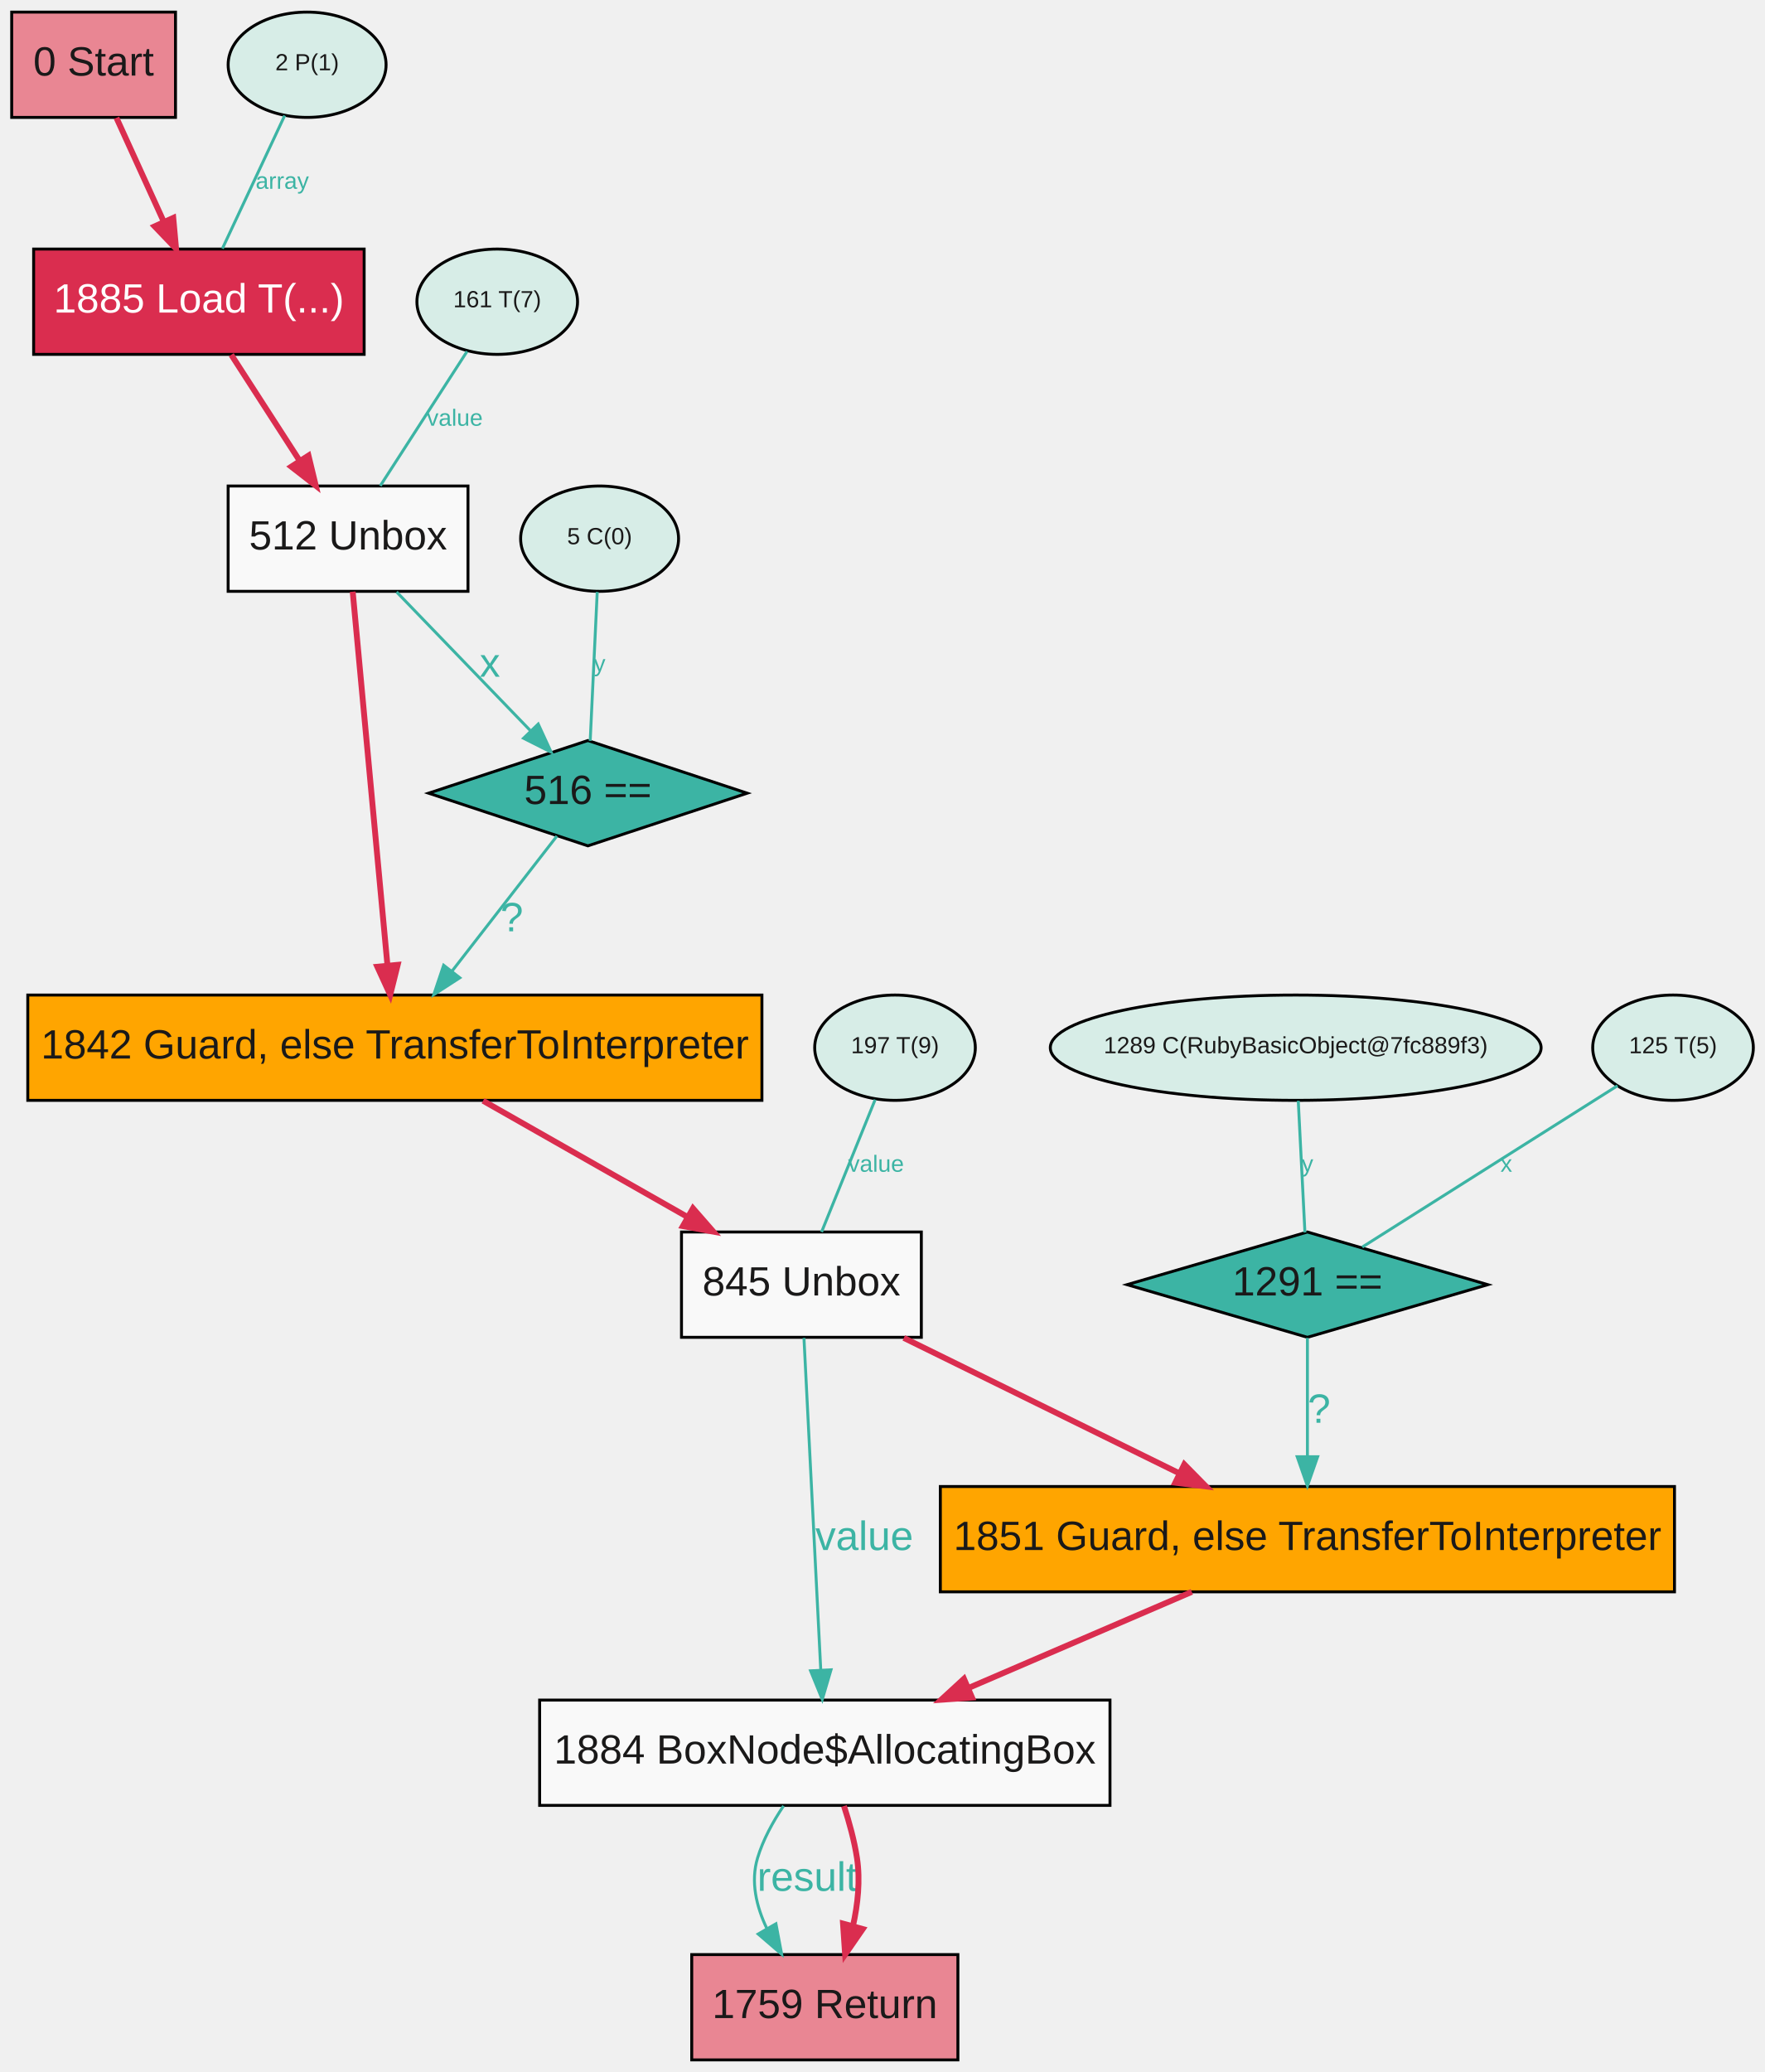
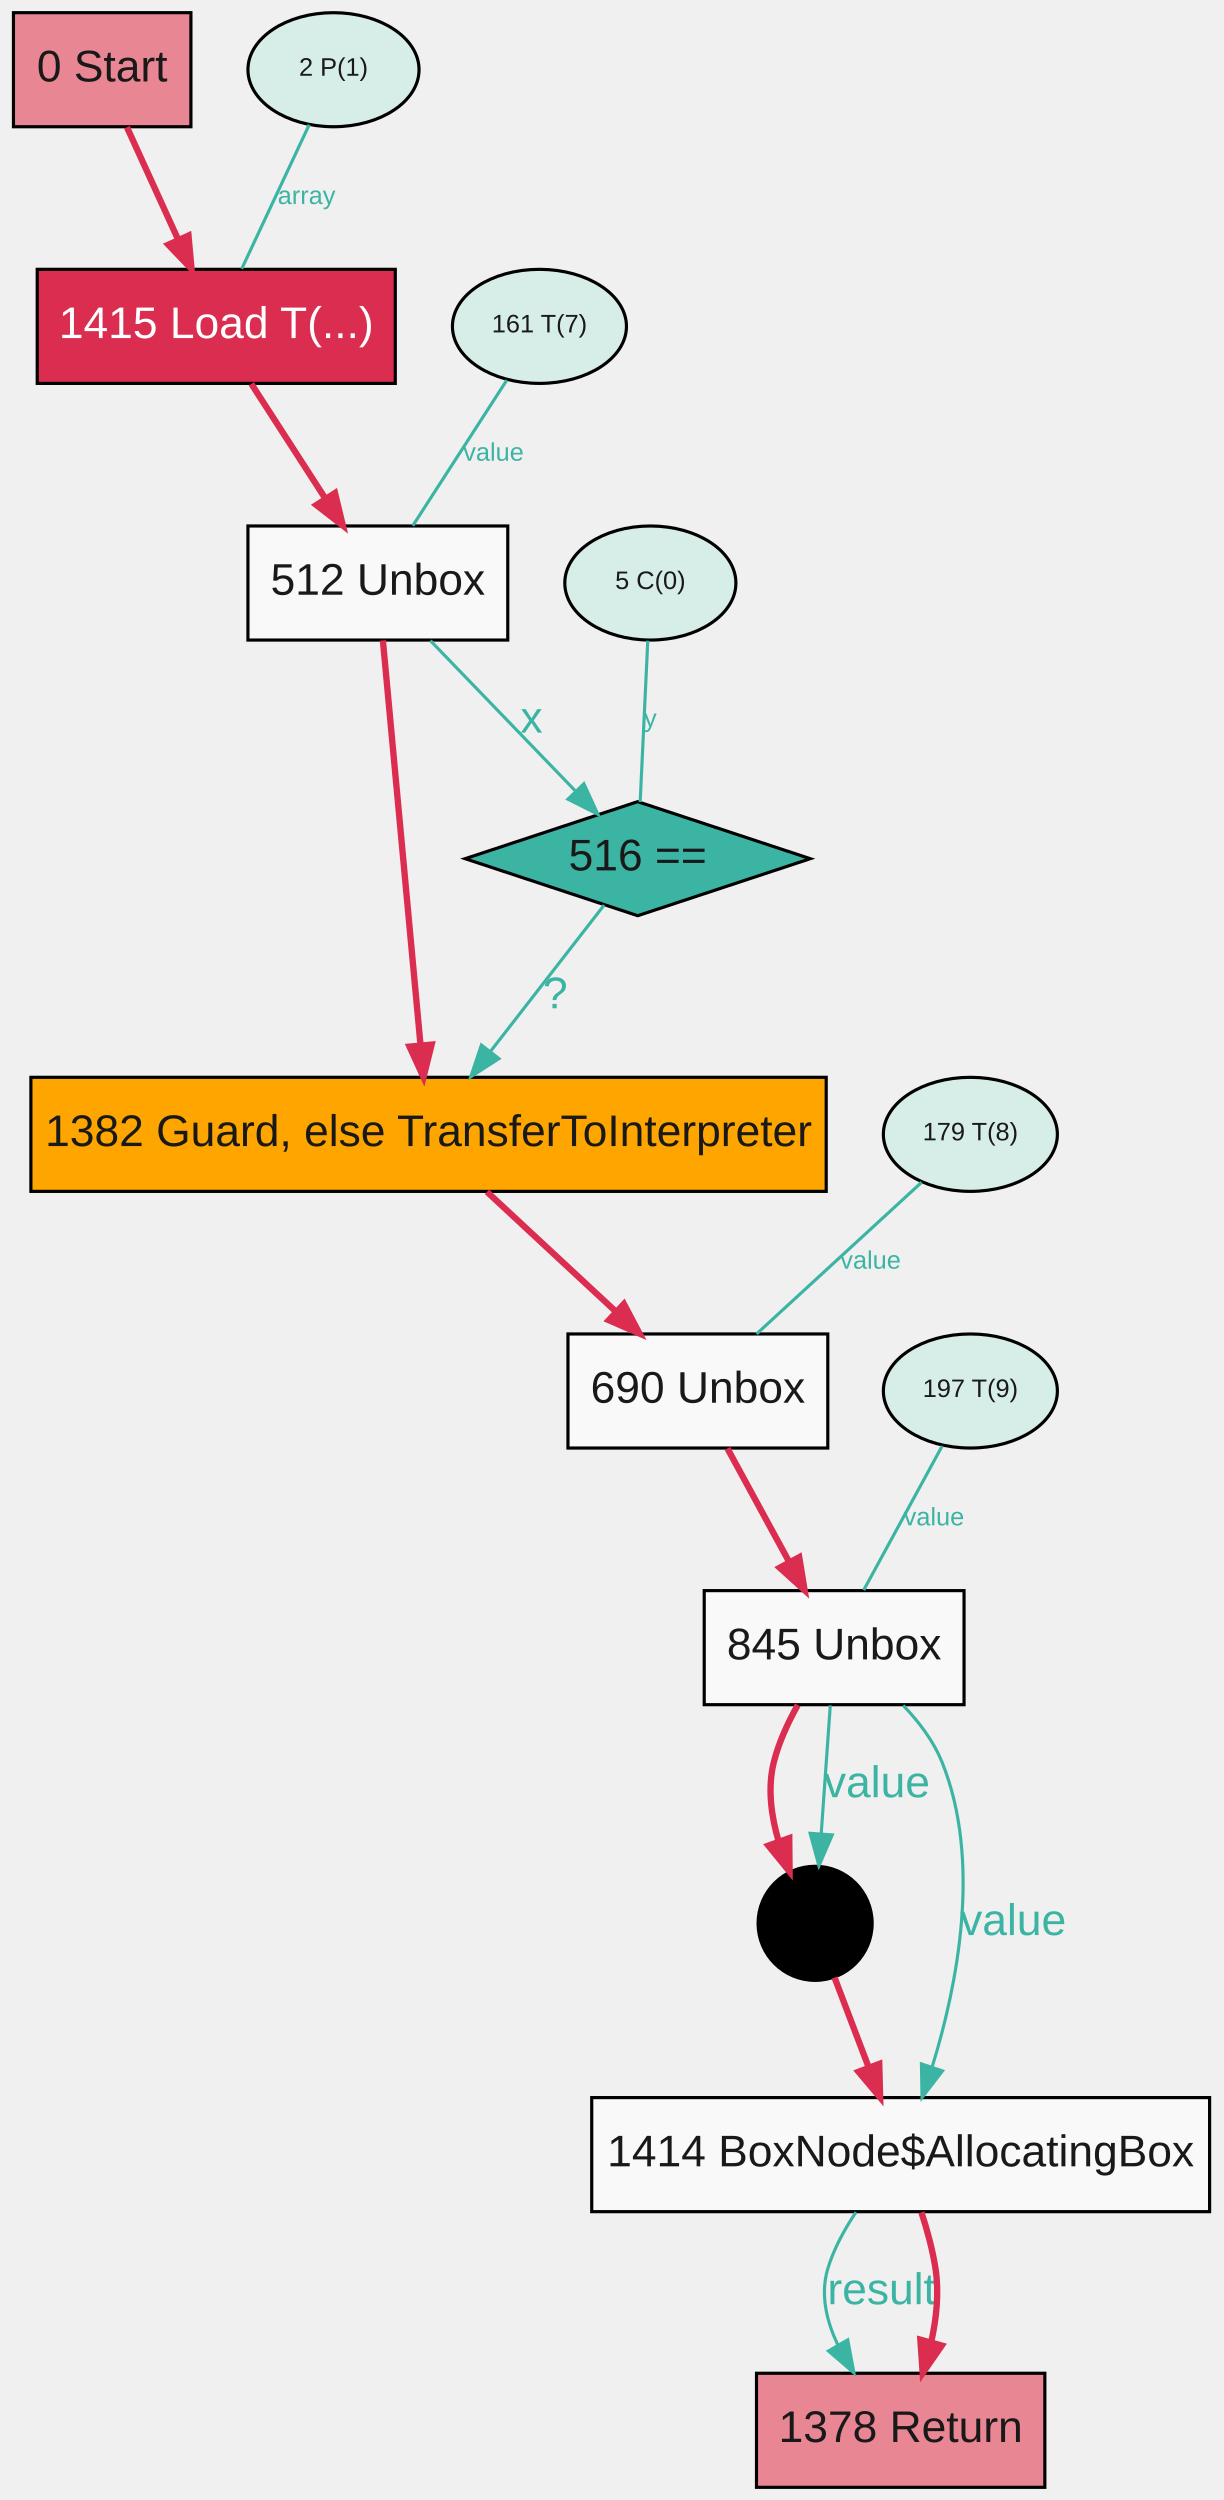
- <svg xmlns="http://www.w3.org/2000/svg" width="603pt" height="708pt" viewBox="0.00 0.00 603.23 708.00">
-   <g id="graph0" class="graph" transform="scale(1 1) rotate(0) translate(4 704)">
+ <svg xmlns="http://www.w3.org/2000/svg" width="386pt" height="789pt" viewBox="0.00 0.00 385.50 789.00">
+   <g id="graph0" class="graph" transform="scale(1 1) rotate(0) translate(4 785)">
    <g id="node1" class="node">
-       <polygon fill="#e98693" stroke="black" points="56,-700 0,-700 0,-664 56,-664 56,-700" />
-       <text text-anchor="middle" x="28" y="-678.3" font-family="Arial" font-size="14.00" fill="#1a1919">0 Start</text>
+       <polygon fill="#e98693" stroke="black" points="56,-781 0,-781 0,-745 56,-745 56,-781" />
+       <text text-anchor="middle" x="28" y="-759.3" font-family="Arial" font-size="14.00" fill="#1a1919">0 Start</text>
    </g>
    <g id="node10" class="node">
-       <polygon fill="#da2d4f" stroke="black" points="120.5,-619 7.5,-619 7.5,-583 120.5,-583 120.5,-619" />
-       <text text-anchor="middle" x="64" y="-597.3" font-family="Arial" font-size="14.00" fill="#ffffff">1885 Load T(...)</text>
+       <polygon fill="#da2d4f" stroke="black" points="120.5,-700 7.5,-700 7.5,-664 120.5,-664 120.5,-700" />
+       <text text-anchor="middle" x="64" y="-678.3" font-family="Arial" font-size="14.00" fill="#ffffff">1415 Load T(...)</text>
    </g>
    <g id="edge17" class="edge">
-       <path fill="none" stroke="#da2d4f" stroke-width="2" d="M35.81,-663.86C40.53,-653.51 46.64,-640.1 51.96,-628.41" />
-       <polygon fill="#da2d4f" stroke="#da2d4f" stroke-width="2" points="55.24,-629.66 56.2,-619.11 48.87,-626.76 55.24,-629.66" />
+       <path fill="none" stroke="#da2d4f" stroke-width="2" d="M35.81,-744.86C40.53,-734.51 46.64,-721.1 51.96,-709.41" />
+       <polygon fill="#da2d4f" stroke="#da2d4f" stroke-width="2" points="55.24,-710.66 56.2,-700.11 48.87,-707.76 55.24,-710.66" />
    </g>
    <g id="node2" class="node">
-       <polygon fill="#f9f9f9" stroke="black" points="156,-538 74,-538 74,-502 156,-502 156,-538" />
-       <text text-anchor="middle" x="115" y="-516.3" font-family="Arial" font-size="14.00" fill="#1a1919">512 Unbox</text>
+       <polygon fill="#f9f9f9" stroke="black" points="156,-619 74,-619 74,-583 156,-583 156,-619" />
+       <text text-anchor="middle" x="115" y="-597.3" font-family="Arial" font-size="14.00" fill="#1a1919">512 Unbox</text>
    </g>
    <g id="node3" class="node">
-       <polygon fill="#3cb4a4" stroke="black" points="197,-451 142.54,-433 197,-415 251.46,-433 197,-451" />
-       <text text-anchor="middle" x="197" y="-429.3" font-family="Arial" font-size="14.00" fill="#1a1919">516 ==</text>
+       <polygon fill="#3cb4a4" stroke="black" points="197,-532 142.54,-514 197,-496 251.46,-514 197,-532" />
+       <text text-anchor="middle" x="197" y="-510.3" font-family="Arial" font-size="14.00" fill="#1a1919">516 ==</text>
    </g>
    <g id="edge2" class="edge">
-       <path fill="none" stroke="#3cb4a4" d="M131.59,-501.8C144.78,-488.13 163.27,-468.97 177.22,-454.5" />
-       <polygon fill="#3cb4a4" stroke="#3cb4a4" points="180.02,-456.64 184.45,-447.01 174.99,-451.78 180.02,-456.64" />
-       <text text-anchor="middle" x="163.5" y="-472.8" font-family="arial" font-size="14.00" fill="#3cb4a4">x</text>
+       <path fill="none" stroke="#3cb4a4" d="M131.59,-582.8C144.78,-569.13 163.27,-549.97 177.22,-535.5" />
+       <polygon fill="#3cb4a4" stroke="#3cb4a4" points="180.02,-537.64 184.45,-528.01 174.99,-532.78 180.02,-537.64" />
+       <text text-anchor="middle" x="163.5" y="-553.8" font-family="arial" font-size="14.00" fill="#3cb4a4">x</text>
+     </g>
+     <g id="node8" class="node">
+       <polygon fill="#ffa500" stroke="black" points="256.5,-445 5.5,-445 5.5,-409 256.5,-409 256.5,-445" />
+       <text text-anchor="middle" x="131" y="-423.3" font-family="Arial" font-size="14.00" fill="#1a1919">1382 Guard, else TransferToInterpreter</text>
+     </g>
+     <g id="edge1" class="edge">
+       <path fill="none" stroke="#da2d4f" stroke-width="2" d="M116.59,-582.88C119.37,-553 125.13,-491.11 128.46,-455.27" />
+       <polygon fill="#da2d4f" stroke="#da2d4f" stroke-width="2" points="131.97,-455.33 129.41,-445.05 125,-454.68 131.97,-455.33" />
+     </g>
+     <g id="edge9" class="edge">
+       <path fill="none" stroke="#3cb4a4" d="M186.4,-499.34C176.74,-486.91 162.25,-468.24 150.5,-453.12" />
+       <polygon fill="#3cb4a4" stroke="#3cb4a4" points="153.21,-450.9 144.31,-445.15 147.68,-455.19 153.21,-450.9" />
+       <text text-anchor="middle" x="171" y="-466.8" font-family="arial" font-size="14.00" fill="#3cb4a4">?</text>
+     </g>
+     <g id="node4" class="node">
+       <polygon fill="#f9f9f9" stroke="black" points="257,-364 175,-364 175,-328 257,-328 257,-364" />
+       <text text-anchor="middle" x="216" y="-342.3" font-family="Arial" font-size="14.00" fill="#1a1919">690 Unbox</text>
+     </g>
+     <g id="node5" class="node">
+       <polygon fill="#f9f9f9" stroke="black" points="300,-283 218,-283 218,-247 300,-247 300,-283" />
+       <text text-anchor="middle" x="259" y="-261.3" font-family="Arial" font-size="14.00" fill="#1a1919">845 Unbox</text>
+     </g>
+     <g id="edge4" class="edge">
+       <path fill="none" stroke="#da2d4f" stroke-width="2" d="M225.33,-327.86C231.02,-317.4 238.41,-303.83 244.81,-292.06" />
+       <polygon fill="#da2d4f" stroke="#da2d4f" stroke-width="2" points="247.98,-293.56 249.69,-283.11 241.83,-290.22 247.98,-293.56" />
+     </g>
+     <g id="node6" class="node">
+       <ellipse fill="black" stroke="black" cx="253" cy="-178" rx="18" ry="18" />
+     </g>
+     <g id="edge5" class="edge">
+       <path fill="none" stroke="#da2d4f" stroke-width="2" d="M247.53,-246.9C244.46,-241.42 241.57,-235.17 240,-229 237.92,-220.81 239.13,-211.87 241.49,-203.85" />
+       <polygon fill="#da2d4f" stroke="#da2d4f" stroke-width="2" points="244.84,-204.9 244.94,-194.31 238.25,-202.52 244.84,-204.9" />
+     </g>
+     <g id="edge6" class="edge">
+       <path fill="none" stroke="#3cb4a4" d="M257.79,-246.8C256.96,-235.16 255.86,-219.55 254.92,-206.24" />
+       <polygon fill="#3cb4a4" stroke="#3cb4a4" points="258.41,-205.9 254.21,-196.18 251.43,-206.4 258.41,-205.9" />
+       <text text-anchor="middle" x="272.5" y="-217.8" font-family="arial" font-size="14.00" fill="#3cb4a4">value</text>
+     </g>
+     <g id="node9" class="node">
+       <polygon fill="#f9f9f9" stroke="black" points="377.5,-123 182.5,-123 182.5,-87 377.5,-87 377.5,-123" />
+       <text text-anchor="middle" x="280" y="-101.3" font-family="Arial" font-size="14.00" fill="#1a1919">1414 BoxNode$AllocatingBox</text>
+     </g>
+     <g id="edge11" class="edge">
+       <path fill="none" stroke="#3cb4a4" d="M280.8,-246.76C285.74,-241.63 290.32,-235.59 293,-229 305.7,-197.7 297.88,-158.41 289.97,-132.78" />
+       <polygon fill="#3cb4a4" stroke="#3cb4a4" points="293.2,-131.42 286.74,-123.02 286.56,-133.62 293.2,-131.42" />
+       <text text-anchor="middle" x="315.5" y="-174.3" font-family="arial" font-size="14.00" fill="#3cb4a4">value</text>
+     </g>
+     <g id="edge7" class="edge">
+       <path fill="none" stroke="#da2d4f" stroke-width="2" d="M259.13,-160.89C262.31,-152.51 266.29,-142.05 269.92,-132.51" />
+       <polygon fill="#da2d4f" stroke="#da2d4f" stroke-width="2" points="273.24,-133.63 273.52,-123.04 266.7,-131.14 273.24,-133.63" />
    </g>
    <g id="node7" class="node">
-       <polygon fill="#ffa500" stroke="black" points="256.5,-364 5.5,-364 5.5,-328 256.5,-328 256.5,-364" />
-       <text text-anchor="middle" x="131" y="-342.3" font-family="Arial" font-size="14.00" fill="#1a1919">1842 Guard, else TransferToInterpreter</text>
+       <polygon fill="#e98693" stroke="black" points="325.5,-36 234.5,-36 234.5,0 325.5,0 325.5,-36" />
+       <text text-anchor="middle" x="280" y="-14.3" font-family="Arial" font-size="14.00" fill="#1a1919">1378 Return</text>
    </g>
-     <g id="edge1" class="edge">
-       <path fill="none" stroke="#da2d4f" stroke-width="2" d="M116.59,-501.88C119.37,-472 125.13,-410.11 128.46,-374.27" />
-       <polygon fill="#da2d4f" stroke="#da2d4f" stroke-width="2" points="131.97,-374.33 129.41,-364.05 125,-373.68 131.97,-374.33" />
-     </g>
-     <g id="edge7" class="edge">
-       <path fill="none" stroke="#3cb4a4" d="M186.4,-418.34C176.74,-405.91 162.25,-387.24 150.5,-372.12" />
-       <polygon fill="#3cb4a4" stroke="#3cb4a4" points="153.21,-369.9 144.31,-364.15 147.68,-374.19 153.21,-369.9" />
-       <text text-anchor="middle" x="171" y="-385.8" font-family="arial" font-size="14.00" fill="#3cb4a4">?</text>
-     </g>
-     <g id="node4" class="node">
-       <polygon fill="#f9f9f9" stroke="black" points="311,-283 229,-283 229,-247 311,-247 311,-283" />
-       <text text-anchor="middle" x="270" y="-261.3" font-family="Arial" font-size="14.00" fill="#1a1919">845 Unbox</text>
-     </g>
-     <g id="node8" class="node">
-       <polygon fill="#ffa500" stroke="black" points="568.5,-196 317.5,-196 317.5,-160 568.5,-160 568.5,-196" />
-       <text text-anchor="middle" x="443" y="-174.3" font-family="Arial" font-size="14.00" fill="#1a1919">1851 Guard, else TransferToInterpreter</text>
-     </g>
-     <g id="edge4" class="edge">
-       <path fill="none" stroke="#da2d4f" stroke-width="2" d="M305.01,-246.8C332.18,-233.45 370.01,-214.86 399.19,-200.52" />
-       <polygon fill="#da2d4f" stroke="#da2d4f" stroke-width="2" points="400.91,-203.58 408.34,-196.03 397.82,-197.3 400.91,-203.58" />
-     </g>
-     <g id="node9" class="node">
-       <polygon fill="#f9f9f9" stroke="black" points="375.5,-123 180.5,-123 180.5,-87 375.5,-87 375.5,-123" />
-       <text text-anchor="middle" x="278" y="-101.3" font-family="Arial" font-size="14.00" fill="#1a1919">1884 BoxNode$AllocatingBox</text>
-     </g>
-     <g id="edge11" class="edge">
-       <path fill="none" stroke="#3cb4a4" d="M270.87,-246.79C272.25,-219.48 274.96,-165.99 276.61,-133.38" />
-       <polygon fill="#3cb4a4" stroke="#3cb4a4" points="280.12,-133.35 277.13,-123.19 273.13,-133 280.12,-133.35" />
-       <text text-anchor="middle" x="291.5" y="-174.3" font-family="arial" font-size="14.00" fill="#3cb4a4">value</text>
-     </g>
-     <g id="node5" class="node">
-       <polygon fill="#3cb4a4" stroke="black" points="443,-283 381.33,-265 443,-247 504.67,-265 443,-283" />
-       <text text-anchor="middle" x="443" y="-261.3" font-family="Arial" font-size="14.00" fill="#1a1919">1291 ==</text>
-     </g>
-     <g id="edge9" class="edge">
-       <path fill="none" stroke="#3cb4a4" d="M443,-246.8C443,-235.16 443,-219.55 443,-206.24" />
-       <polygon fill="#3cb4a4" stroke="#3cb4a4" points="446.5,-206.18 443,-196.18 439.5,-206.18 446.5,-206.18" />
-       <text text-anchor="middle" x="447" y="-217.8" font-family="arial" font-size="14.00" fill="#3cb4a4">?</text>
-     </g>
-     <g id="node6" class="node">
-       <polygon fill="#e98693" stroke="black" points="323.5,-36 232.5,-36 232.5,0 323.5,0 323.5,-36" />
-       <text text-anchor="middle" x="278" y="-14.3" font-family="Arial" font-size="14.00" fill="#1a1919">1759 Return</text>
+     <g id="edge10" class="edge">
+       <path fill="none" stroke="#da2d4f" stroke-width="2" d="M149.44,-408.86C161.36,-397.78 177.04,-383.21 190.19,-370.99" />
+       <polygon fill="#da2d4f" stroke="#da2d4f" stroke-width="2" points="192.65,-373.48 197.59,-364.11 187.88,-368.35 192.65,-373.48" />
    </g>
    <g id="edge8" class="edge">
-       <path fill="none" stroke="#da2d4f" stroke-width="2" d="M161.16,-327.86C181.65,-316.21 208.95,-300.7 231.08,-288.12" />
-       <polygon fill="#da2d4f" stroke="#da2d4f" stroke-width="2" points="232.93,-291.09 239.9,-283.11 229.47,-285.01 232.93,-291.09" />
-     </g>
-     <g id="edge10" class="edge">
-       <path fill="none" stroke="#da2d4f" stroke-width="2" d="M403.48,-159.99C380.59,-150.14 351.57,-137.66 327.2,-127.17" />
-       <polygon fill="#da2d4f" stroke="#da2d4f" stroke-width="2" points="328.34,-123.85 317.77,-123.11 325.57,-130.28 328.34,-123.85" />
-     </g>
-     <g id="edge6" class="edge">
-       <path fill="none" stroke="#3cb4a4" d="M263.9,-86.84C260.28,-81.46 256.88,-75.27 255,-69 252.59,-60.93 254.56,-52.49 258.19,-44.89" />
-       <polygon fill="#3cb4a4" stroke="#3cb4a4" points="261.29,-46.53 263.25,-36.12 255.22,-43.03 261.29,-46.53" />
-       <text text-anchor="middle" x="272" y="-57.8" font-family="arial" font-size="14.00" fill="#3cb4a4">result</text>
+       <path fill="none" stroke="#3cb4a4" d="M265.9,-86.84C262.28,-81.46 258.88,-75.27 257,-69 254.59,-60.93 256.56,-52.49 260.19,-44.89" />
+       <polygon fill="#3cb4a4" stroke="#3cb4a4" points="263.29,-46.53 265.25,-36.12 257.22,-43.03 263.29,-46.53" />
+       <text text-anchor="middle" x="274" y="-57.8" font-family="arial" font-size="14.00" fill="#3cb4a4">result</text>
    </g>
    <g id="edge12" class="edge">
-       <path fill="none" stroke="#da2d4f" stroke-width="2" d="M284.55,-86.8C286.37,-81.21 288.09,-74.92 289,-69 290.17,-61.39 289.29,-53.2 287.61,-45.71" />
-       <polygon fill="#da2d4f" stroke="#da2d4f" stroke-width="2" points="290.97,-44.74 284.94,-36.02 284.22,-46.59 290.97,-44.74" />
+       <path fill="none" stroke="#da2d4f" stroke-width="2" d="M286.55,-86.8C288.37,-81.21 290.09,-74.92 291,-69 292.17,-61.39 291.29,-53.2 289.61,-45.71" />
+       <polygon fill="#da2d4f" stroke="#da2d4f" stroke-width="2" points="292.97,-44.74 286.94,-36.02 286.22,-46.59 292.97,-44.74" />
    </g>
    <g id="edge18" class="edge">
-       <path fill="none" stroke="#da2d4f" stroke-width="2" d="M75.07,-582.86C81.88,-572.3 90.75,-558.56 98.4,-546.71" />
-       <polygon fill="#da2d4f" stroke="#da2d4f" stroke-width="2" points="101.47,-548.41 103.96,-538.11 95.59,-544.61 101.47,-548.41" />
+       <path fill="none" stroke="#da2d4f" stroke-width="2" d="M75.07,-663.86C81.88,-653.3 90.75,-639.56 98.4,-627.71" />
+       <polygon fill="#da2d4f" stroke="#da2d4f" stroke-width="2" points="101.47,-629.41 103.96,-619.11 95.59,-625.61 101.47,-629.41" />
    </g>
    <g id="node11" class="node">
-       <ellipse fill="#d7ede7" stroke="black" cx="201" cy="-520" rx="27" ry="18" />
-       <text text-anchor="middle" x="201" y="-518.1" font-family="Arial" font-size="8.00" fill="#1a1919">5 C(0)</text>
+       <ellipse fill="#d7ede7" stroke="black" cx="201" cy="-601" rx="27" ry="18" />
+       <text text-anchor="middle" x="201" y="-599.1" font-family="Arial" font-size="8.00" fill="#1a1919">5 C(0)</text>
    </g>
    <g id="edge3" class="edge">
-       <path fill="none" stroke="#3cb4a4" d="M200.19,-501.8C199.49,-486.95 198.49,-465.64 197.79,-450.89" />
-       <text text-anchor="middle" x="201" y="-474.6" font-family="arial" font-size="8.00" fill="#3cb4a4">y</text>
+       <path fill="none" stroke="#3cb4a4" d="M200.19,-582.8C199.49,-567.95 198.49,-546.64 197.79,-531.89" />
+       <text text-anchor="middle" x="201" y="-555.6" font-family="arial" font-size="8.00" fill="#3cb4a4">y</text>
    </g>
    <g id="node12" class="node">
-       <ellipse fill="#d7ede7" stroke="black" cx="439" cy="-346" rx="83.9" ry="18" />
-       <text text-anchor="middle" x="439" y="-344.1" font-family="Arial" font-size="8.00" fill="#1a1919">1289 C(RubyBasicObject@7fc889f3)</text>
+       <ellipse fill="#d7ede7" stroke="black" cx="166" cy="-682" rx="27.46" ry="18" />
+       <text text-anchor="middle" x="166" y="-680.1" font-family="Arial" font-size="8.00" fill="#1a1919">161 T(7)</text>
    </g>
-     <g id="edge5" class="edge">
-       <path fill="none" stroke="#3cb4a4" d="M439.87,-327.86C440.54,-314.52 441.48,-296.1 442.15,-282.84" />
-       <text text-anchor="middle" x="443" y="-303.6" font-family="arial" font-size="8.00" fill="#3cb4a4">y</text>
+     <g id="edge13" class="edge">
+       <path fill="none" stroke="#3cb4a4" d="M155.68,-665.01C147.06,-651.67 134.81,-632.69 126.01,-619.06" />
+       <text text-anchor="middle" x="151.5" y="-639.6" font-family="arial" font-size="8.00" fill="#3cb4a4">value</text>
    </g>
    <g id="node13" class="node">
-       <ellipse fill="#d7ede7" stroke="black" cx="568" cy="-346" rx="27.46" ry="18" />
-       <text text-anchor="middle" x="568" y="-344.1" font-family="Arial" font-size="8.00" fill="#1a1919">125 T(5)</text>
+       <ellipse fill="#d7ede7" stroke="black" cx="302" cy="-427" rx="27.46" ry="18" />
+       <text text-anchor="middle" x="302" y="-425.1" font-family="Arial" font-size="8.00" fill="#1a1919">179 T(8)</text>
    </g>
-     <g id="edge13" class="edge">
-       <path fill="none" stroke="#3cb4a4" d="M549.02,-333C525.38,-318.07 485.28,-292.72 461.75,-277.85" />
-       <text text-anchor="middle" x="511" y="-303.6" font-family="arial" font-size="8.00" fill="#3cb4a4">x</text>
+     <g id="edge14" class="edge">
+       <path fill="none" stroke="#3cb4a4" d="M286.62,-411.88C272.03,-398.47 250.08,-378.31 234.53,-364.02" />
+       <text text-anchor="middle" x="270.5" y="-384.6" font-family="arial" font-size="8.00" fill="#3cb4a4">value</text>
    </g>
    <g id="node14" class="node">
-       <ellipse fill="#d7ede7" stroke="black" cx="166" cy="-601" rx="27.46" ry="18" />
-       <text text-anchor="middle" x="166" y="-599.1" font-family="Arial" font-size="8.00" fill="#1a1919">161 T(7)</text>
-     </g>
-     <g id="edge14" class="edge">
-       <path fill="none" stroke="#3cb4a4" d="M155.68,-584.01C147.06,-570.67 134.81,-551.69 126.01,-538.06" />
-       <text text-anchor="middle" x="151.5" y="-558.6" font-family="arial" font-size="8.00" fill="#3cb4a4">value</text>
-     </g>
-     <g id="node15" class="node">
      <ellipse fill="#d7ede7" stroke="black" cx="302" cy="-346" rx="27.46" ry="18" />
      <text text-anchor="middle" x="302" y="-344.1" font-family="Arial" font-size="8.00" fill="#1a1919">197 T(9)</text>
    </g>
    <g id="edge15" class="edge">
-       <path fill="none" stroke="#3cb4a4" d="M295.21,-328.25C289.82,-314.93 282.31,-296.38 276.89,-283" />
-       <text text-anchor="middle" x="295.5" y="-303.6" font-family="arial" font-size="8.00" fill="#3cb4a4">value</text>
+       <path fill="none" stroke="#3cb4a4" d="M293.09,-328.63C285.86,-315.34 275.69,-296.67 268.34,-283.17" />
+       <text text-anchor="middle" x="290.5" y="-303.6" font-family="arial" font-size="8.00" fill="#3cb4a4">value</text>
    </g>
-     <g id="node16" class="node">
-       <ellipse fill="#d7ede7" stroke="black" cx="101" cy="-682" rx="27" ry="18" />
-       <text text-anchor="middle" x="101" y="-680.1" font-family="Arial" font-size="8.00" fill="#1a1919">2 P(1)</text>
+     <g id="node15" class="node">
+       <ellipse fill="#d7ede7" stroke="black" cx="101" cy="-763" rx="27" ry="18" />
+       <text text-anchor="middle" x="101" y="-761.1" font-family="Arial" font-size="8.00" fill="#1a1919">2 P(1)</text>
    </g>
    <g id="edge16" class="edge">
-       <path fill="none" stroke="#3cb4a4" d="M93.33,-664.63C87.11,-651.34 78.36,-632.67 72.04,-619.17" />
-       <text text-anchor="middle" x="92.5" y="-639.6" font-family="arial" font-size="8.00" fill="#3cb4a4">array</text>
+       <path fill="none" stroke="#3cb4a4" d="M93.33,-745.63C87.11,-732.34 78.36,-713.67 72.04,-700.17" />
+       <text text-anchor="middle" x="92.5" y="-720.6" font-family="arial" font-size="8.00" fill="#3cb4a4">array</text>
    </g>
  </g>
</svg>
